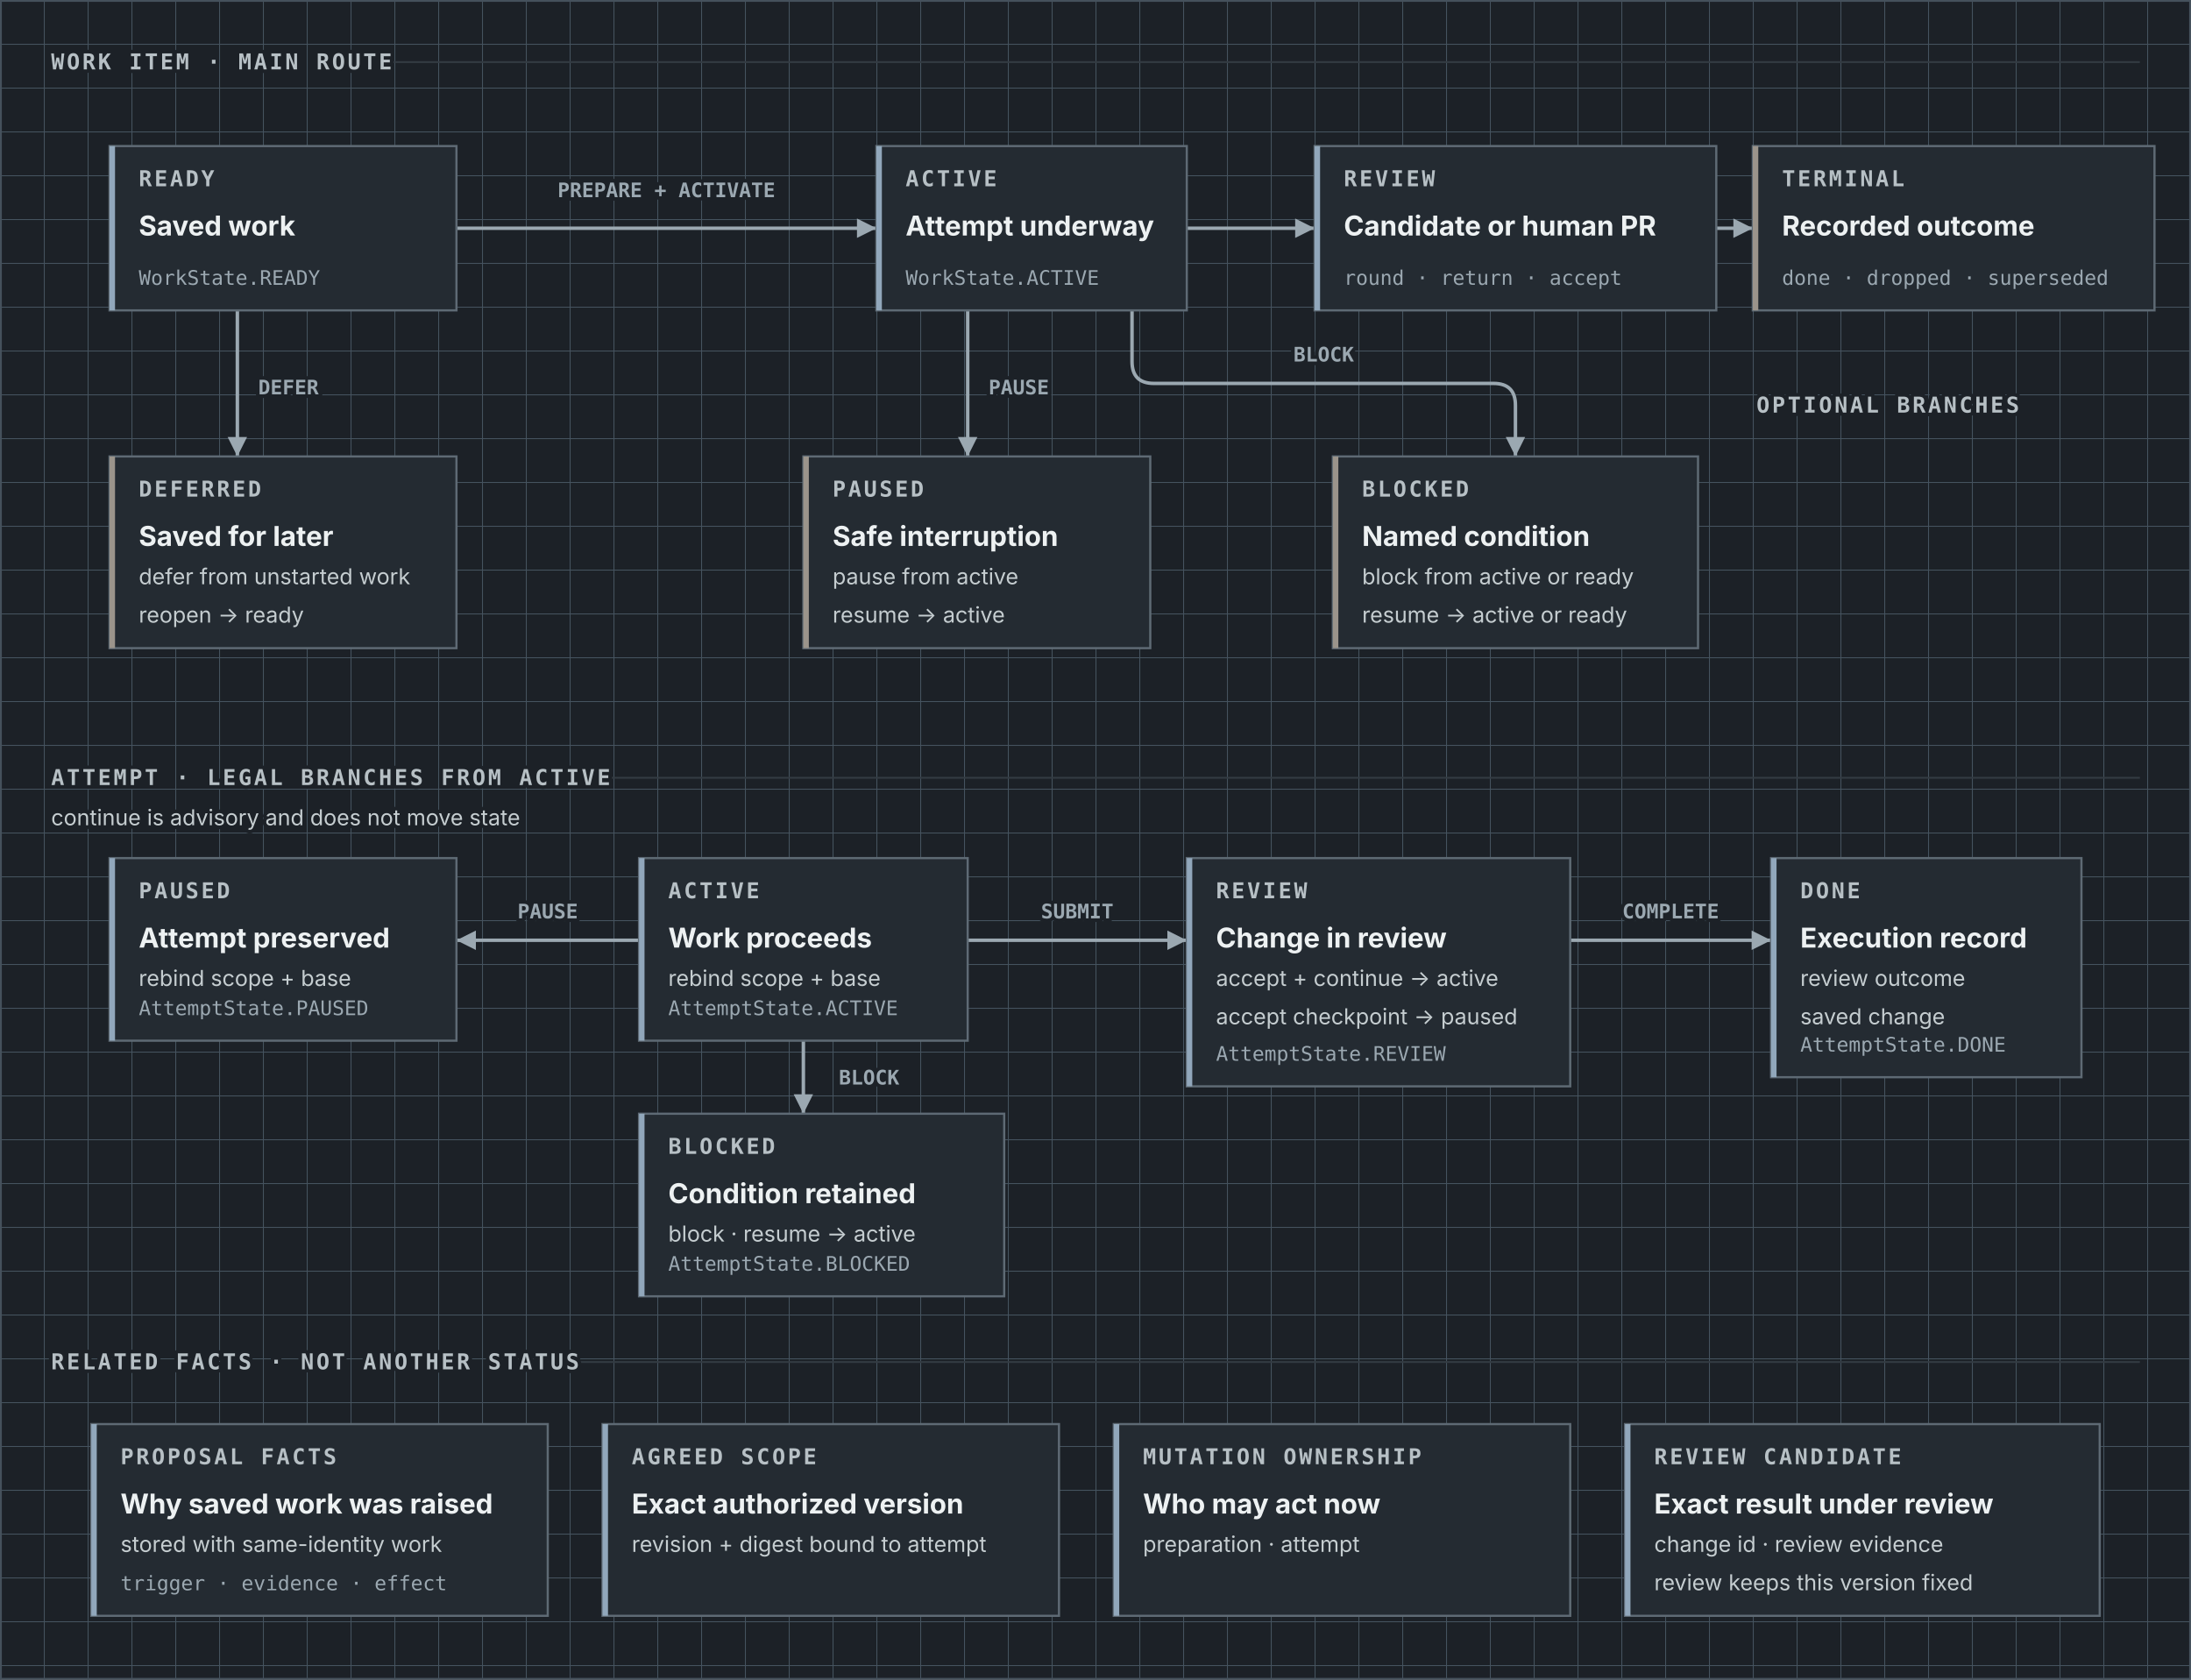
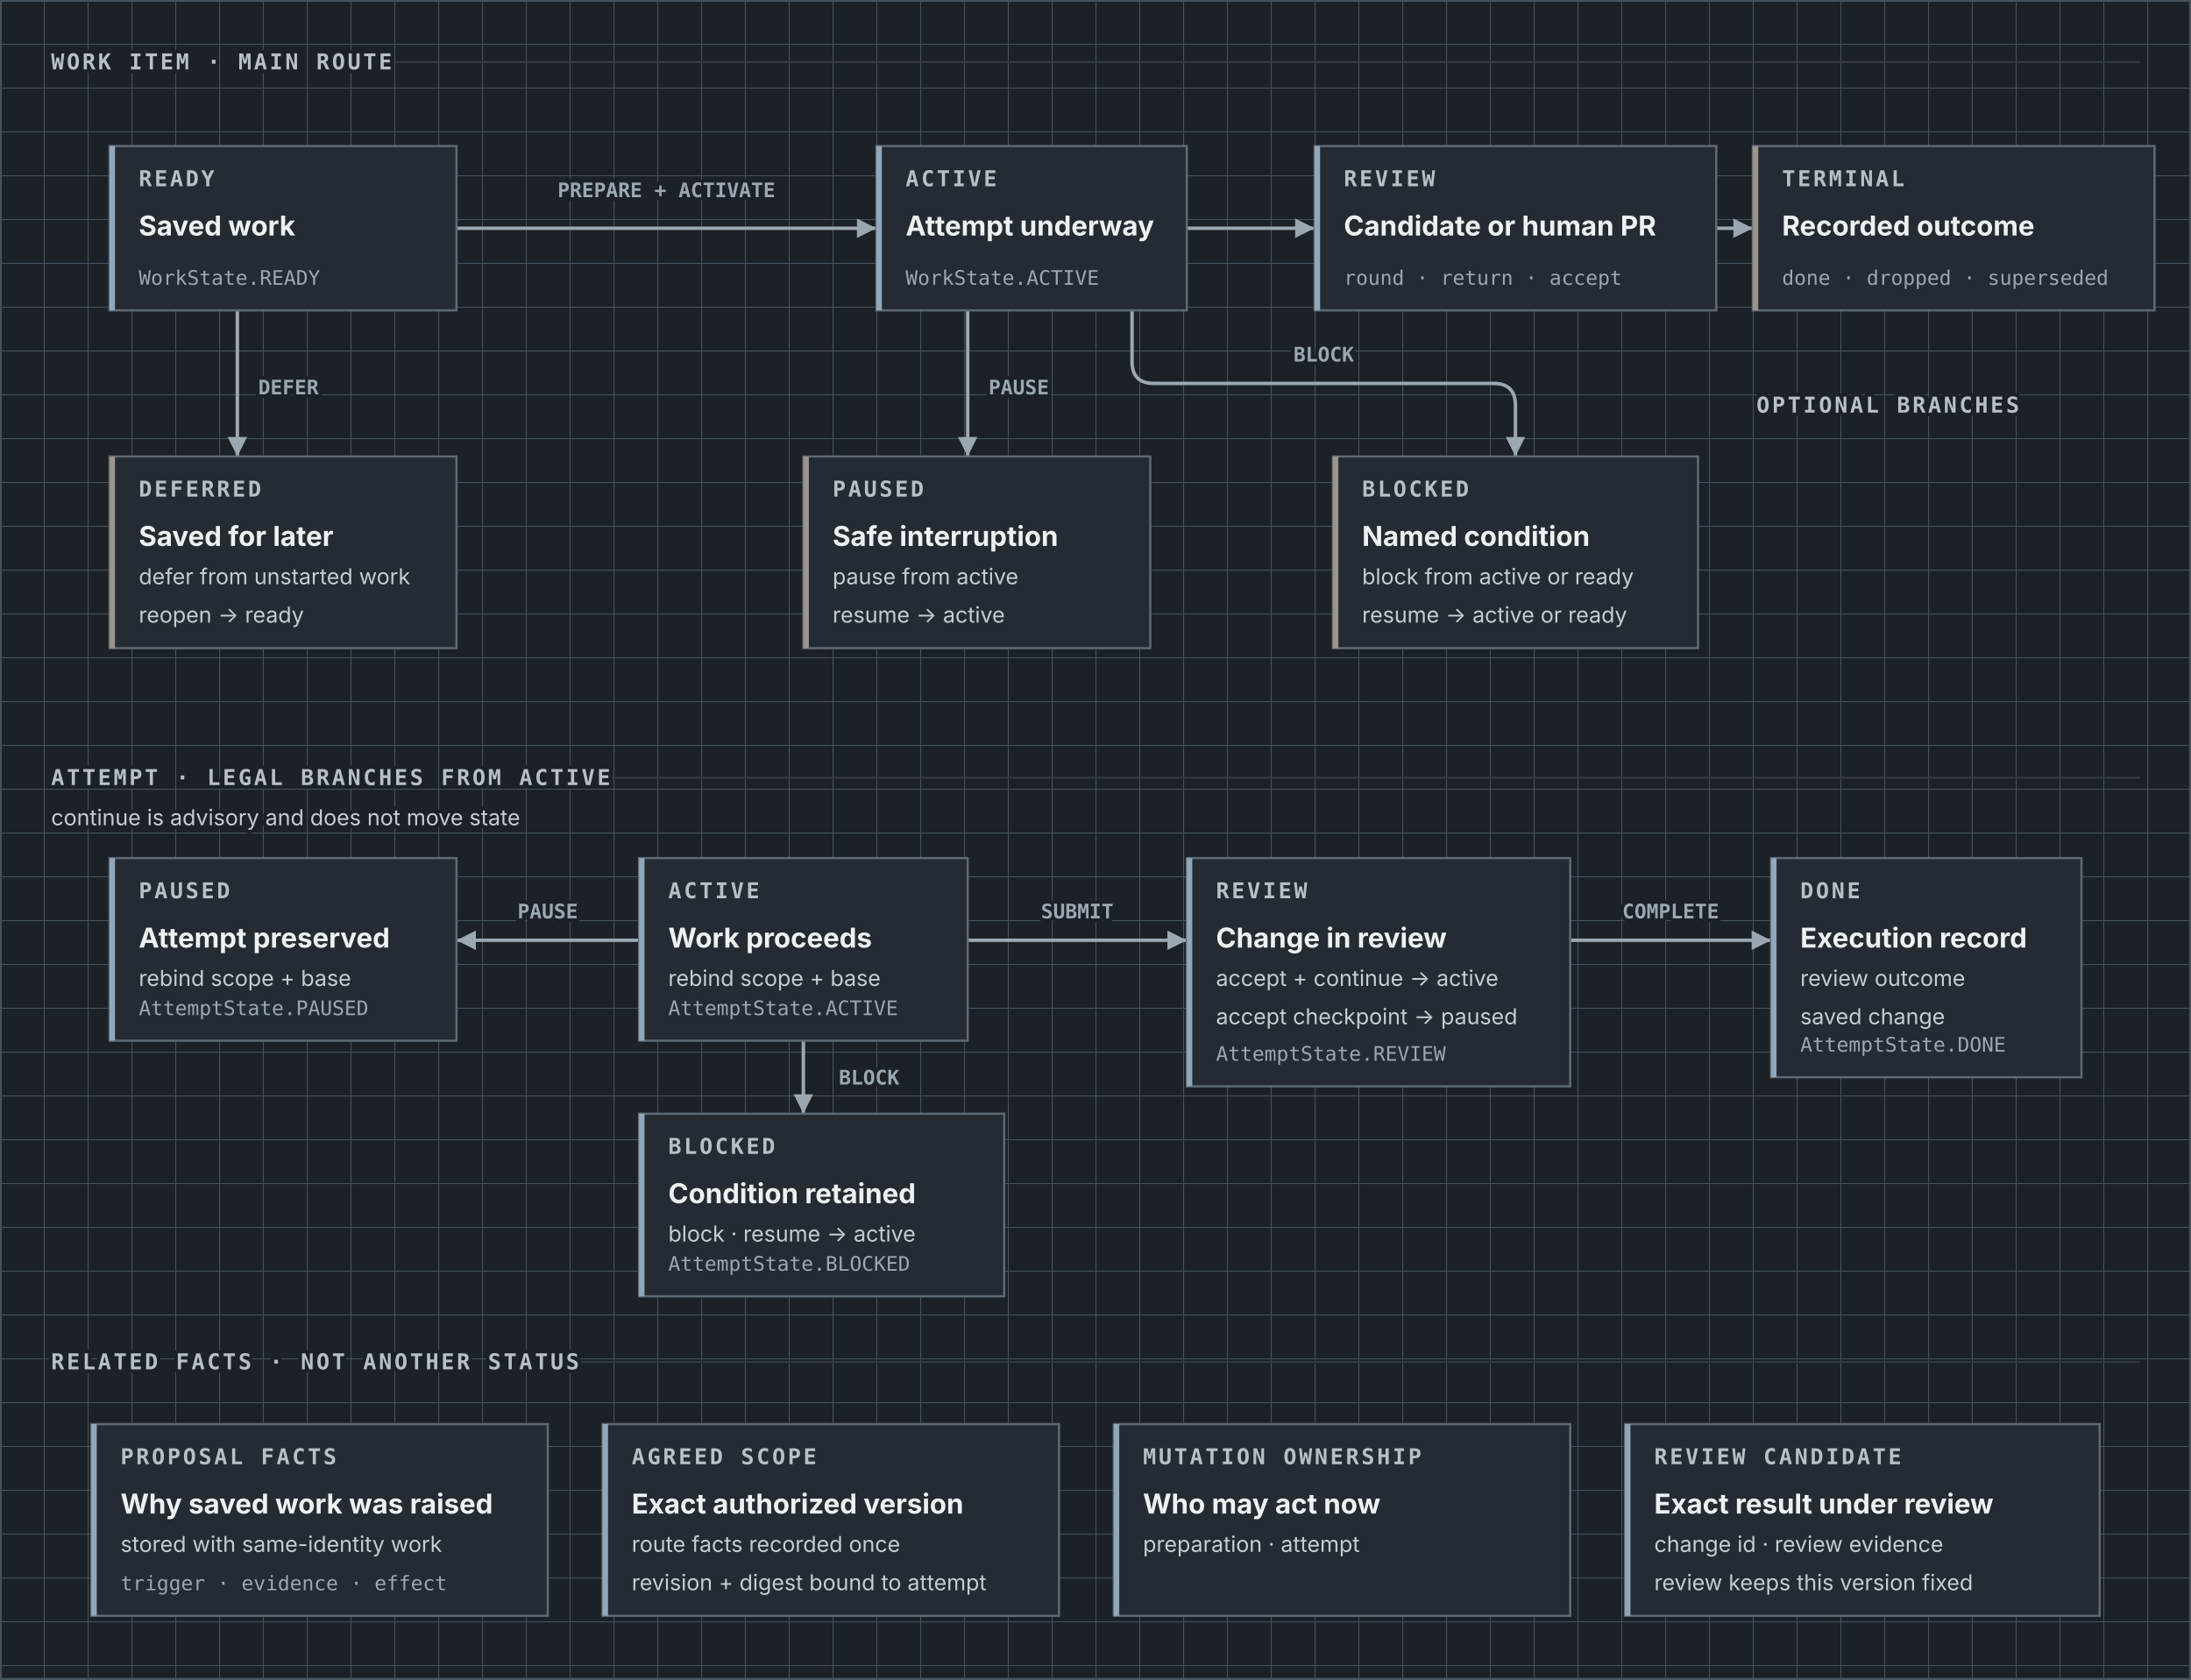
<svg xmlns="http://www.w3.org/2000/svg" role="img" aria-labelledby="title description" viewBox="0 0 1200 920">
  <defs>
    <pattern id="grid" width="24" height="24" patternUnits="userSpaceOnUse">
      <path d="M24 0H0V24" fill="none" stroke="#45535f" stroke-width="1" />
    </pattern>
    <marker id="arrow" viewBox="0 0 10 10" refX="9" refY="5" markerWidth="7" markerHeight="7" orient="auto">
      <path d="M1 1L9 5L1 9Z" fill="#9ba8b1" />
    </marker>
    <style>
      text { font-family: ui-sans-serif, system-ui, -apple-system, BlinkMacSystemFont, "Segoe UI", sans-serif; fill: #edf1f2; }
      .section-label, .box-label, .box-meta, .connector-label, .note-meta { font-family: ui-monospace, SFMono-Regular, Menlo, monospace; }
      .section-label, .box-label { font-size: 12px; font-weight: 700; letter-spacing: 0.11em; fill: #b7c0c5; }
      .section-subtitle { font-size: 12px; fill: #c5cdd0; }
      .guide { stroke: #333b42; stroke-width: 1; }
      .connector { fill: none; stroke: #9ba8b1; stroke-width: 1.9; stroke-linecap: round; }
      .connector-label { font-size: 11px; font-weight: 700; fill: #9ba8b1; }
      .box { fill: #242b32; stroke: #5e6a74; stroke-width: 1.2; }
      .box-title { font-size: 15px; font-weight: 700; }
      .box-body { font-size: 12px; fill: #c5cdd0; }
      .box-meta { font-size: 11px; fill: #9ba8b1; }
      .note { fill: #c5cdd0; }
      .note-meta { font-weight: 700; letter-spacing: 0.08em; fill: #b7c0c5; }
      .canvas-text { paint-order: stroke fill; stroke: #1c2127; stroke-width: 4px; stroke-linejoin: round; }
    </style>
  </defs>
  <rect width="1200" height="920" fill="#1c2127" />
  <rect width="1200" height="920" fill="url(#grid)" />
  <rect x="0.5" y="0.5" width="1199" height="919" fill="none" stroke="#45515c" />
  <line x1="212" y1="34" x2="1172" y2="34" class="guide" />
  <line x1="330" y1="426" x2="1172" y2="426" class="guide" />
  <line x1="300" y1="746" x2="1172" y2="746" class="guide" />
  <path d="M250 125L480 125" class="connector" marker-end="url(#arrow)" />
  <path d="M650 125L720 125" class="connector" marker-end="url(#arrow)" />
  <path d="M940 125L960 125" class="connector" marker-end="url(#arrow)" />
  <path d="M130 170L130 250" class="connector" marker-end="url(#arrow)" />
  <path d="M530 170L530 250" class="connector" marker-end="url(#arrow)" />
  <path d="M620 170L620 198Q620 210 632 210L818 210Q830 210 830 222L830 250" class="connector" marker-end="url(#arrow)" />
  <path d="M350 515L250 515" class="connector" marker-end="url(#arrow)" />
  <path d="M440 570L440 610" class="connector" marker-end="url(#arrow)" />
  <path d="M530 515L650 515" class="connector" marker-end="url(#arrow)" />
  <path d="M860 515L970 515" class="connector" marker-end="url(#arrow)" />
  <rect x="60" y="80" width="190" height="90" class="box" />
  <rect x="60" y="80" width="3" height="90" fill="#91a7bb" />
  <rect x="480" y="80" width="170" height="90" class="box" />
  <rect x="480" y="80" width="3" height="90" fill="#91a7bb" />
  <rect x="720" y="80" width="220" height="90" class="box" />
  <rect x="720" y="80" width="3" height="90" fill="#91a7bb" />
  <rect x="960" y="80" width="220" height="90" class="box" />
  <rect x="960" y="80" width="3" height="90" fill="#9b948b" />
  <rect x="60" y="250" width="190" height="105" class="box" />
  <rect x="60" y="250" width="3" height="105" fill="#9b948b" />
  <rect x="440" y="250" width="190" height="105" class="box" />
  <rect x="440" y="250" width="3" height="105" fill="#9b948b" />
  <rect x="730" y="250" width="200" height="105" class="box" />
  <rect x="730" y="250" width="3" height="105" fill="#9b948b" />
  <rect x="60" y="470" width="190" height="100" class="box" />
  <rect x="60" y="470" width="3" height="100" fill="#91a7bb" />
  <rect x="350" y="470" width="180" height="100" class="box" />
  <rect x="350" y="470" width="3" height="100" fill="#91a7bb" />
  <rect x="650" y="470" width="210" height="125" class="box" />
  <rect x="650" y="470" width="3" height="125" fill="#91a7bb" />
  <rect x="970" y="470" width="170" height="120" class="box" />
  <rect x="970" y="470" width="3" height="120" fill="#91a7bb" />
  <rect x="350" y="610" width="200" height="100" class="box" />
  <rect x="350" y="610" width="3" height="100" fill="#91a7bb" />
  <rect x="50" y="780" width="250" height="105" class="box" />
  <rect x="50" y="780" width="3" height="105" fill="#91a7bb" />
  <rect x="330" y="780" width="250" height="105" class="box" />
  <rect x="330" y="780" width="3" height="105" fill="#91a7bb" />
  <rect x="610" y="780" width="250" height="105" class="box" />
  <rect x="610" y="780" width="3" height="105" fill="#91a7bb" />
  <rect x="890" y="780" width="260" height="105" class="box" />
  <rect x="890" y="780" width="3" height="105" fill="#91a7bb" />
  <text x="28" y="38" class="section-label canvas-text">WORK ITEM · MAIN ROUTE</text>
  <text x="962" y="226" class="section-label canvas-text">OPTIONAL BRANCHES</text>
  <text x="28" y="430" class="section-label canvas-text">ATTEMPT · LEGAL BRANCHES FROM ACTIVE</text>
  <text x="28" y="452" class="section-subtitle canvas-text">continue is advisory and does not move state</text>
  <text x="28" y="750" class="section-label canvas-text">RELATED FACTS · NOT ANOTHER STATUS</text>
  <text x="365" y="108" text-anchor="middle" class="connector-label canvas-text">PREPARE + ACTIVATE</text>
  <text x="158" y="216" text-anchor="middle" class="connector-label canvas-text">DEFER</text>
  <text x="558" y="216" text-anchor="middle" class="connector-label canvas-text">PAUSE</text>
  <text x="725" y="198" text-anchor="middle" class="connector-label canvas-text">BLOCK</text>
  <text x="300" y="503" text-anchor="middle" class="connector-label canvas-text">PAUSE</text>
  <text x="476" y="594" text-anchor="middle" class="connector-label canvas-text">BLOCK</text>
  <text x="590" y="503" text-anchor="middle" class="connector-label canvas-text">SUBMIT</text>
  <text x="915" y="503" text-anchor="middle" class="connector-label canvas-text">COMPLETE</text>
  <text x="76" y="102" class="box-label">READY</text>
  <text x="76" y="129" class="box-title">Saved work</text>
  <text x="76" y="156" class="box-meta">WorkState.READY</text>
  <text x="496" y="102" class="box-label">ACTIVE</text>
  <text x="496" y="129" class="box-title">Attempt underway</text>
  <text x="496" y="156" class="box-meta">WorkState.ACTIVE</text>
  <text x="736" y="102" class="box-label">REVIEW</text>
  <text x="736" y="129" class="box-title">Candidate or human PR</text>
  <text x="736" y="156" class="box-meta">round · return · accept</text>
  <text x="976" y="102" class="box-label">TERMINAL</text>
  <text x="976" y="129" class="box-title">Recorded outcome</text>
  <text x="976" y="156" class="box-meta">done · dropped · superseded</text>
  <text x="76" y="272" class="box-label">DEFERRED</text>
  <text x="76" y="299" class="box-title">Saved for later</text>
  <text x="76" y="320" class="box-body">defer from unstarted work</text>
  <text x="76" y="341" class="box-body">reopen → ready</text>
  <text x="456" y="272" class="box-label">PAUSED</text>
  <text x="456" y="299" class="box-title">Safe interruption</text>
  <text x="456" y="320" class="box-body">pause from active</text>
  <text x="456" y="341" class="box-body">resume → active</text>
  <text x="746" y="272" class="box-label">BLOCKED</text>
  <text x="746" y="299" class="box-title">Named condition</text>
  <text x="746" y="320" class="box-body">block from active or ready</text>
  <text x="746" y="341" class="box-body">resume → active or ready</text>
  <text x="76" y="492" class="box-label">PAUSED</text>
  <text x="76" y="519" class="box-title">Attempt preserved</text>
  <text x="76" y="540" class="box-body">rebind scope + base</text>
  <text x="76" y="556" class="box-meta">AttemptState.PAUSED</text>
  <text x="366" y="492" class="box-label">ACTIVE</text>
  <text x="366" y="519" class="box-title">Work proceeds</text>
  <text x="366" y="540" class="box-body">rebind scope + base</text>
  <text x="366" y="556" class="box-meta">AttemptState.ACTIVE</text>
  <text x="666" y="492" class="box-label">REVIEW</text>
  <text x="666" y="519" class="box-title">Change in review</text>
  <text x="666" y="540" class="box-body">accept + continue → active</text>
  <text x="666" y="561" class="box-body">accept checkpoint → paused</text>
  <text x="666" y="581" class="box-meta">AttemptState.REVIEW</text>
  <text x="986" y="492" class="box-label">DONE</text>
  <text x="986" y="519" class="box-title">Execution record</text>
  <text x="986" y="540" class="box-body">review outcome</text>
  <text x="986" y="561" class="box-body">saved change</text>
  <text x="986" y="576" class="box-meta">AttemptState.DONE</text>
  <text x="366" y="632" class="box-label">BLOCKED</text>
  <text x="366" y="659" class="box-title">Condition retained</text>
  <text x="366" y="680" class="box-body">block · resume → active</text>
  <text x="366" y="696" class="box-meta">AttemptState.BLOCKED</text>
  <text x="66" y="802" class="box-label">PROPOSAL FACTS</text>
  <text x="66" y="829" class="box-title">Why saved work was raised</text>
  <text x="66" y="850" class="box-body">stored with same-identity work</text>
  <text x="66" y="871" class="box-meta">trigger · evidence · effect</text>
  <text x="346" y="802" class="box-label">AGREED SCOPE</text>
  <text x="346" y="829" class="box-title">Exact authorized version</text>
-   <text x="346" y="850" class="box-body">revision + digest bound to attempt</text>
+   <text x="346" y="850" class="box-body">route facts recorded once</text>
+   <text x="346" y="871" class="box-body">revision + digest bound to attempt</text>
  <text x="626" y="802" class="box-label">MUTATION OWNERSHIP</text>
  <text x="626" y="829" class="box-title">Who may act now</text>
  <text x="626" y="850" class="box-body">preparation · attempt</text>
  <text x="906" y="802" class="box-label">REVIEW CANDIDATE</text>
  <text x="906" y="829" class="box-title">Exact result under review</text>
  <text x="906" y="850" class="box-body">change id · review evidence</text>
  <text x="906" y="871" class="box-body">review keeps this version fixed</text>
</svg>
